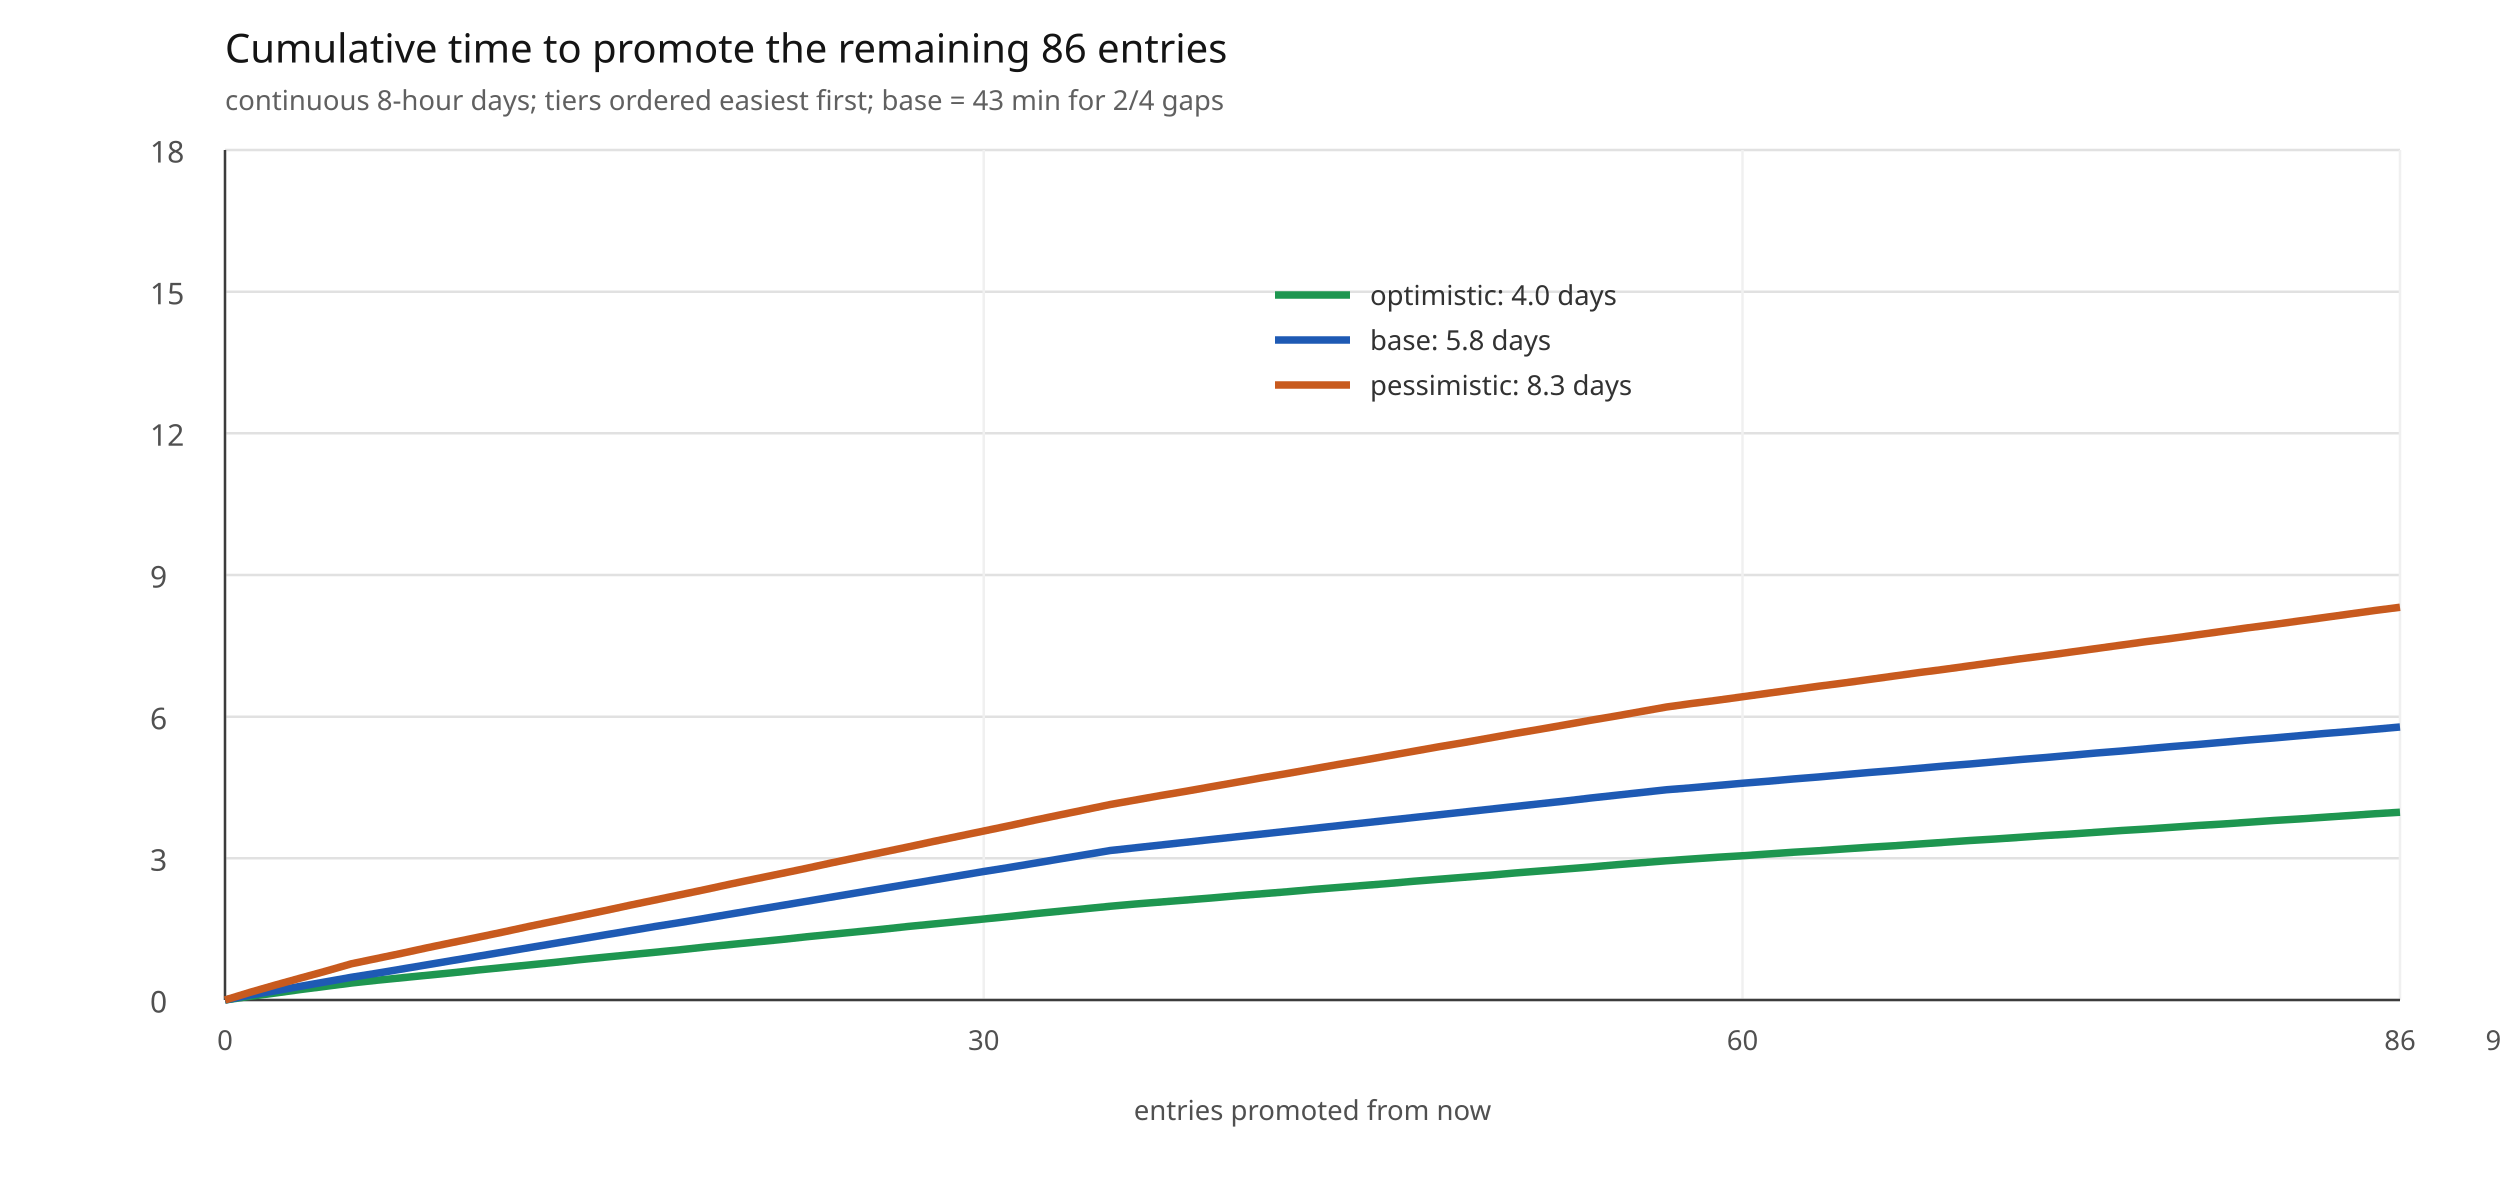
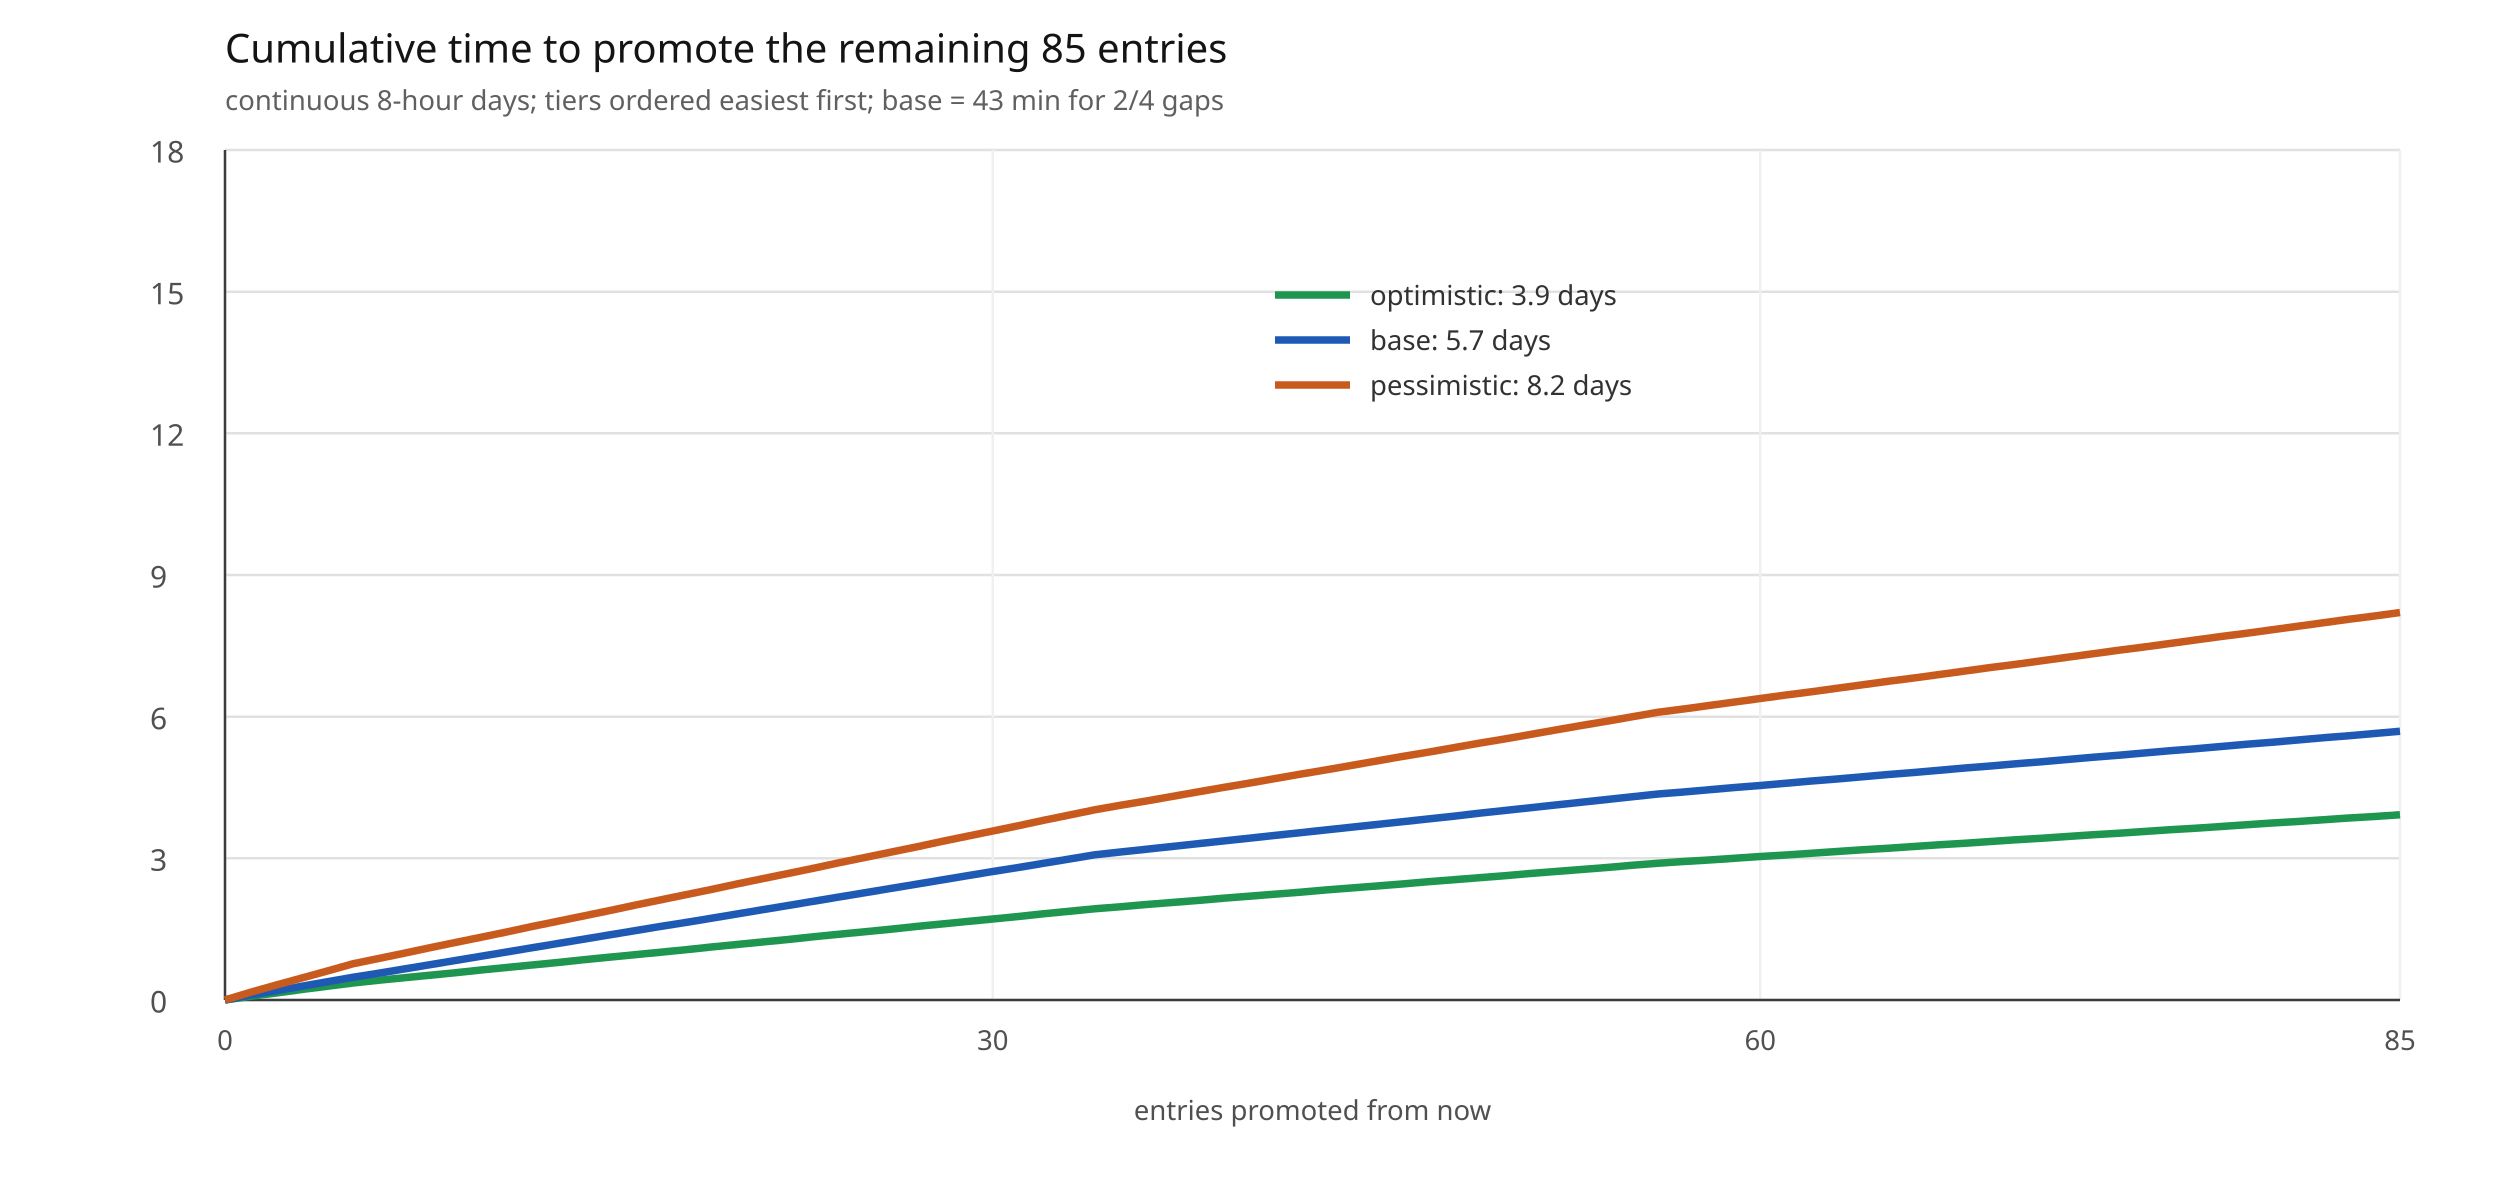
<svg xmlns="http://www.w3.org/2000/svg" width="1000" height="480" viewBox="0 0 1000 480">
  <rect width="100%" height="100%" fill="white" />
  <line x1="90" y1="400.0" x2="960" y2="400.0" stroke="#e1e1e1" />
  <text x="60" y="405.0" font-family="Verdana" font-size="12" fill="#505050">0</text>
  <line x1="90" y1="343.3" x2="960" y2="343.3" stroke="#e1e1e1" />
  <text x="60" y="348.3" font-family="Verdana" font-size="12" fill="#505050">3</text>
  <line x1="90" y1="286.7" x2="960" y2="286.7" stroke="#e1e1e1" />
  <text x="60" y="291.7" font-family="Verdana" font-size="12" fill="#505050">6</text>
  <line x1="90" y1="230.0" x2="960" y2="230.0" stroke="#e1e1e1" />
  <text x="60" y="235.0" font-family="Verdana" font-size="12" fill="#505050">9</text>
  <line x1="90" y1="173.3" x2="960" y2="173.3" stroke="#e1e1e1" />
  <text x="60" y="178.3" font-family="Verdana" font-size="12" fill="#505050">12</text>
  <line x1="90" y1="116.7" x2="960" y2="116.7" stroke="#e1e1e1" />
  <text x="60" y="121.7" font-family="Verdana" font-size="12" fill="#505050">15</text>
  <line x1="90" y1="60.0" x2="960" y2="60.0" stroke="#e1e1e1" />
  <text x="60" y="65.0" font-family="Verdana" font-size="12" fill="#505050">18</text>
  <line x1="90.0" y1="60" x2="90.0" y2="400" stroke="#f0f0f0" />
  <text x="90.0" y="420" text-anchor="middle" font-family="Verdana" font-size="11" fill="#505050">0</text>
-   <line x1="393.5" y1="60" x2="393.5" y2="400" stroke="#f0f0f0" />
-   <text x="393.5" y="420" text-anchor="middle" font-family="Verdana" font-size="11" fill="#505050">30</text>
-   <line x1="697.0" y1="60" x2="697.0" y2="400" stroke="#f0f0f0" />
-   <text x="697.0" y="420" text-anchor="middle" font-family="Verdana" font-size="11" fill="#505050">60</text>
-   <line x1="1000.5" y1="60" x2="1000.5" y2="400" stroke="#f0f0f0" />
-   <text x="1000.5" y="420" text-anchor="middle" font-family="Verdana" font-size="11" fill="#505050">90</text>
+   <line x1="397.1" y1="60" x2="397.1" y2="400" stroke="#f0f0f0" />
+   <text x="397.1" y="420" text-anchor="middle" font-family="Verdana" font-size="11" fill="#505050">30</text>
+   <line x1="704.1" y1="60" x2="704.1" y2="400" stroke="#f0f0f0" />
+   <text x="704.1" y="420" text-anchor="middle" font-family="Verdana" font-size="11" fill="#505050">60</text>
+   <line x1="1011.2" y1="60" x2="1011.2" y2="400" stroke="#f0f0f0" />
+   <text x="1011.2" y="420" text-anchor="middle" font-family="Verdana" font-size="11" fill="#505050">90</text>
  <line x1="960.0" y1="60" x2="960.0" y2="400" stroke="#f0f0f0" />
-   <text x="960.0" y="420" text-anchor="middle" font-family="Verdana" font-size="11" fill="#505050">86</text>
+   <text x="960.0" y="420" text-anchor="middle" font-family="Verdana" font-size="11" fill="#505050">85</text>
  <line x1="90" y1="60" x2="90" y2="400" stroke="#3c3c3c" />
  <line x1="90" y1="400" x2="960" y2="400" stroke="#3c3c3c" />
-   <polyline points="90.0,400.0 100.1,398.5 110.2,397.2 120.3,395.8 130.5,394.5 140.6,393.2 150.7,392.1 160.8,391.1 170.9,390.1 181.0,389.1 191.2,388.0 201.3,387.0 211.4,386.0 221.5,385.0 231.6,383.9 241.7,382.9 251.9,381.9 262.0,380.9 272.1,379.9 282.2,378.8 292.3,377.8 302.4,376.8 312.6,375.8 322.7,374.7 332.8,373.7 342.9,372.7 353.0,371.7 363.1,370.6 373.3,369.6 383.4,368.6 393.5,367.6 403.6,366.6 413.7,365.5 423.8,364.5 434.0,363.5 444.1,362.5 454.2,361.6 464.3,360.8 474.4,360.0 484.5,359.2 494.7,358.3 504.8,357.5 514.9,356.7 525.0,355.8 535.1,355.0 545.2,354.2 555.3,353.4 565.5,352.5 575.6,351.7 585.7,350.9 595.8,350.1 605.9,349.2 616.0,348.4 626.2,347.6 636.3,346.8 646.4,345.9 656.5,345.1 666.6,344.3 676.7,343.6 686.9,342.9 697.0,342.3 707.1,341.6 717.2,340.9 727.3,340.3 737.4,339.6 747.6,338.9 757.7,338.3 767.8,337.6 777.9,336.9 788.0,336.2 798.1,335.6 808.3,334.9 818.4,334.2 828.5,333.6 838.6,332.9 848.7,332.2 858.8,331.6 869.0,330.9 879.1,330.2 889.2,329.6 899.3,328.9 909.4,328.2 919.5,327.6 929.7,326.9 939.8,326.2 949.9,325.5 960.0,324.9" fill="none" stroke="#1e9650" stroke-width="3" />
+   <polyline points="90.0,400.0 100.2,398.5 110.5,397.2 120.7,395.8 130.9,394.5 141.2,393.2 151.4,392.1 161.6,391.1 171.9,390.1 182.1,389.1 192.4,388.0 202.6,387.0 212.8,386.0 223.1,385.0 233.3,383.9 243.5,382.9 253.8,381.9 264.0,380.9 274.2,379.9 284.5,378.8 294.7,377.8 304.9,376.8 315.2,375.8 325.4,374.7 335.6,373.7 345.9,372.7 356.1,371.7 366.4,370.6 376.6,369.6 386.8,368.6 397.1,367.6 407.3,366.6 417.5,365.5 427.8,364.5 438.0,363.5 448.2,362.7 458.5,361.8 468.7,361.0 478.9,360.2 489.2,359.3 499.4,358.5 509.6,357.7 519.9,356.9 530.1,356.0 540.4,355.2 550.6,354.4 560.8,353.6 571.1,352.7 581.3,351.9 591.5,351.1 601.8,350.3 612.0,349.4 622.2,348.6 632.5,347.8 642.7,347.0 652.9,346.1 663.2,345.3 673.4,344.6 683.6,344.0 693.9,343.3 704.1,342.6 714.4,342.0 724.6,341.3 734.8,340.6 745.1,339.9 755.3,339.3 765.5,338.6 775.8,337.9 786.0,337.3 796.2,336.6 806.5,335.9 816.7,335.3 826.9,334.6 837.2,333.9 847.4,333.3 857.6,332.6 867.9,331.9 878.1,331.3 888.4,330.6 898.6,329.9 908.8,329.2 919.1,328.6 929.3,327.9 939.5,327.2 949.8,326.6 960.0,325.9" fill="none" stroke="#1e9650" stroke-width="3" />
  <line x1="510" y1="118" x2="540" y2="118" stroke="#1e9650" stroke-width="3" />
-   <text x="548" y="122" font-family="Verdana" font-size="11" fill="#323232">optimistic: 4.0 days</text>
-   <polyline points="90.0,400.0 100.1,398.0 110.2,396.3 120.3,394.5 130.5,392.7 140.6,390.9 150.7,389.3 160.8,387.6 170.9,385.9 181.0,384.2 191.2,382.5 201.3,380.8 211.4,379.1 221.5,377.4 231.6,375.7 241.7,374.0 251.9,372.3 262.0,370.6 272.1,369.0 282.2,367.3 292.3,365.6 302.4,363.9 312.6,362.2 322.7,360.5 332.8,358.8 342.9,357.1 353.0,355.4 363.1,353.7 373.3,352.0 383.4,350.3 393.5,348.6 403.6,347.0 413.7,345.3 423.8,343.6 434.0,341.9 444.1,340.2 454.2,339.1 464.3,338.0 474.4,336.9 484.5,335.8 494.7,334.7 504.8,333.6 514.9,332.5 525.0,331.4 535.1,330.3 545.2,329.2 555.3,328.1 565.5,327.0 575.6,325.9 585.7,324.8 595.8,323.7 605.9,322.6 616.0,321.5 626.2,320.4 636.3,319.2 646.4,318.1 656.5,317.0 666.6,315.9 676.7,315.1 686.9,314.2 697.0,313.3 707.1,312.5 717.2,311.6 727.3,310.8 737.4,309.9 747.6,309.0 757.7,308.2 767.8,307.3 777.9,306.4 788.0,305.6 798.1,304.7 808.3,303.8 818.4,303.0 828.5,302.1 838.6,301.2 848.7,300.4 858.8,299.5 869.0,298.6 879.1,297.8 889.2,296.9 899.3,296.0 909.4,295.2 919.5,294.3 929.7,293.4 939.8,292.6 949.9,291.7 960.0,290.8" fill="none" stroke="#1e5ab4" stroke-width="3" />
+   <text x="548" y="122" font-family="Verdana" font-size="11" fill="#323232">optimistic: 3.9 days</text>
+   <polyline points="90.0,400.0 100.2,398.0 110.5,396.3 120.7,394.5 130.9,392.7 141.2,390.9 151.4,389.3 161.6,387.6 171.9,385.9 182.1,384.2 192.4,382.5 202.6,380.8 212.8,379.1 223.1,377.4 233.3,375.7 243.5,374.0 253.8,372.3 264.0,370.6 274.2,369.0 284.5,367.3 294.7,365.6 304.9,363.9 315.2,362.2 325.4,360.5 335.6,358.8 345.9,357.1 356.1,355.4 366.4,353.7 376.6,352.0 386.8,350.3 397.1,348.6 407.3,347.0 417.5,345.3 427.8,343.6 438.0,341.9 448.2,340.8 458.5,339.7 468.7,338.6 478.9,337.5 489.2,336.4 499.4,335.3 509.6,334.2 519.9,333.1 530.1,332.0 540.4,330.9 550.6,329.8 560.8,328.7 571.1,327.6 581.3,326.5 591.5,325.3 601.8,324.2 612.0,323.1 622.2,322.0 632.5,320.9 642.7,319.8 652.9,318.7 663.2,317.6 673.4,316.8 683.6,315.9 693.9,315.0 704.1,314.2 714.4,313.3 724.6,312.4 734.8,311.6 745.1,310.7 755.3,309.8 765.5,309.0 775.8,308.1 786.0,307.2 796.2,306.4 806.5,305.5 816.7,304.7 826.9,303.8 837.2,302.9 847.4,302.1 857.6,301.2 867.9,300.3 878.1,299.5 888.4,298.6 898.6,297.7 908.8,296.9 919.1,296.0 929.3,295.1 939.5,294.3 949.8,293.4 960.0,292.5" fill="none" stroke="#1e5ab4" stroke-width="3" />
  <line x1="510" y1="136" x2="540" y2="136" stroke="#1e5ab4" stroke-width="3" />
-   <text x="548" y="140" font-family="Verdana" font-size="11" fill="#323232">base: 5.8 days</text>
-   <polyline points="90.0,400.0 100.1,396.9 110.2,394.0 120.3,391.2 130.5,388.4 140.6,385.5 150.7,383.4 160.8,381.3 170.9,379.1 181.0,377.0 191.2,374.9 201.3,372.8 211.4,370.6 221.5,368.5 231.6,366.4 241.7,364.3 251.9,362.1 262.0,360.0 272.1,357.9 282.2,355.8 292.3,353.6 302.4,351.5 312.6,349.4 322.7,347.3 332.8,345.1 342.9,343.0 353.0,340.9 363.1,338.8 373.3,336.6 383.4,334.5 393.5,332.4 403.6,330.3 413.7,328.1 423.8,326.0 434.0,323.9 444.1,321.8 454.2,320.0 464.3,318.2 474.4,316.5 484.5,314.7 494.7,312.9 504.8,311.1 514.9,309.4 525.0,307.6 535.1,305.8 545.2,304.1 555.3,302.3 565.5,300.5 575.6,298.7 585.7,297.0 595.8,295.2 605.9,293.4 616.0,291.7 626.2,289.9 636.3,288.1 646.4,286.4 656.5,284.6 666.6,282.8 676.7,281.4 686.9,280.1 697.0,278.7 707.1,277.3 717.2,275.9 727.3,274.5 737.4,273.2 747.6,271.8 757.7,270.4 767.8,269.0 777.9,267.7 788.0,266.3 798.1,264.9 808.3,263.5 818.4,262.2 828.5,260.8 838.6,259.4 848.7,258.0 858.8,256.6 869.0,255.3 879.1,253.9 889.2,252.5 899.3,251.1 909.4,249.8 919.5,248.4 929.7,247.0 939.8,245.6 949.9,244.2 960.0,242.9" fill="none" stroke="#c85a1e" stroke-width="3" />
+   <text x="548" y="140" font-family="Verdana" font-size="11" fill="#323232">base: 5.7 days</text>
+   <polyline points="90.0,400.0 100.2,396.9 110.5,394.0 120.7,391.2 130.9,388.4 141.2,385.5 151.4,383.4 161.6,381.3 171.9,379.1 182.1,377.0 192.4,374.9 202.6,372.8 212.8,370.6 223.1,368.5 233.3,366.4 243.5,364.3 253.8,362.1 264.0,360.0 274.2,357.9 284.5,355.8 294.7,353.6 304.9,351.5 315.2,349.4 325.4,347.3 335.6,345.1 345.9,343.0 356.1,340.9 366.4,338.8 376.6,336.6 386.8,334.5 397.1,332.4 407.3,330.3 417.5,328.1 427.8,326.0 438.0,323.9 448.2,322.1 458.5,320.4 468.7,318.6 478.9,316.8 489.2,315.0 499.4,313.3 509.6,311.5 519.9,309.7 530.1,308.0 540.4,306.2 550.6,304.4 560.8,302.6 571.1,300.9 581.3,299.1 591.5,297.3 601.8,295.6 612.0,293.8 622.2,292.0 632.5,290.2 642.7,288.5 652.9,286.7 663.2,284.9 673.4,283.6 683.6,282.2 693.9,280.8 704.1,279.4 714.4,278.0 724.6,276.7 734.8,275.3 745.1,273.9 755.3,272.5 765.5,271.2 775.8,269.8 786.0,268.4 796.2,267.0 806.5,265.7 816.7,264.3 826.9,262.9 837.2,261.5 847.4,260.1 857.6,258.8 867.9,257.4 878.1,256.0 888.4,254.6 898.6,253.3 908.8,251.9 919.1,250.5 929.3,249.1 939.5,247.7 949.8,246.4 960.0,245.0" fill="none" stroke="#c85a1e" stroke-width="3" />
  <line x1="510" y1="154" x2="540" y2="154" stroke="#c85a1e" stroke-width="3" />
-   <text x="548" y="158" font-family="Verdana" font-size="11" fill="#323232">pessimistic: 8.3 days</text>
-   <text x="90" y="25" font-family="Verdana" font-size="16" fill="#141414">Cumulative time to promote the remaining 86 entries</text>
+   <text x="548" y="158" font-family="Verdana" font-size="11" fill="#323232">pessimistic: 8.2 days</text>
+   <text x="90" y="25" font-family="Verdana" font-size="16" fill="#141414">Cumulative time to promote the remaining 85 entries</text>
  <text x="90" y="44" font-family="Verdana" font-size="11" fill="#606060">continuous 8-hour days; tiers ordered easiest first; base = 43 min for 2/4 gaps</text>
  <text x="525.0" y="448" text-anchor="middle" font-family="Verdana" font-size="11" fill="#505050">entries promoted from now</text>
</svg>
